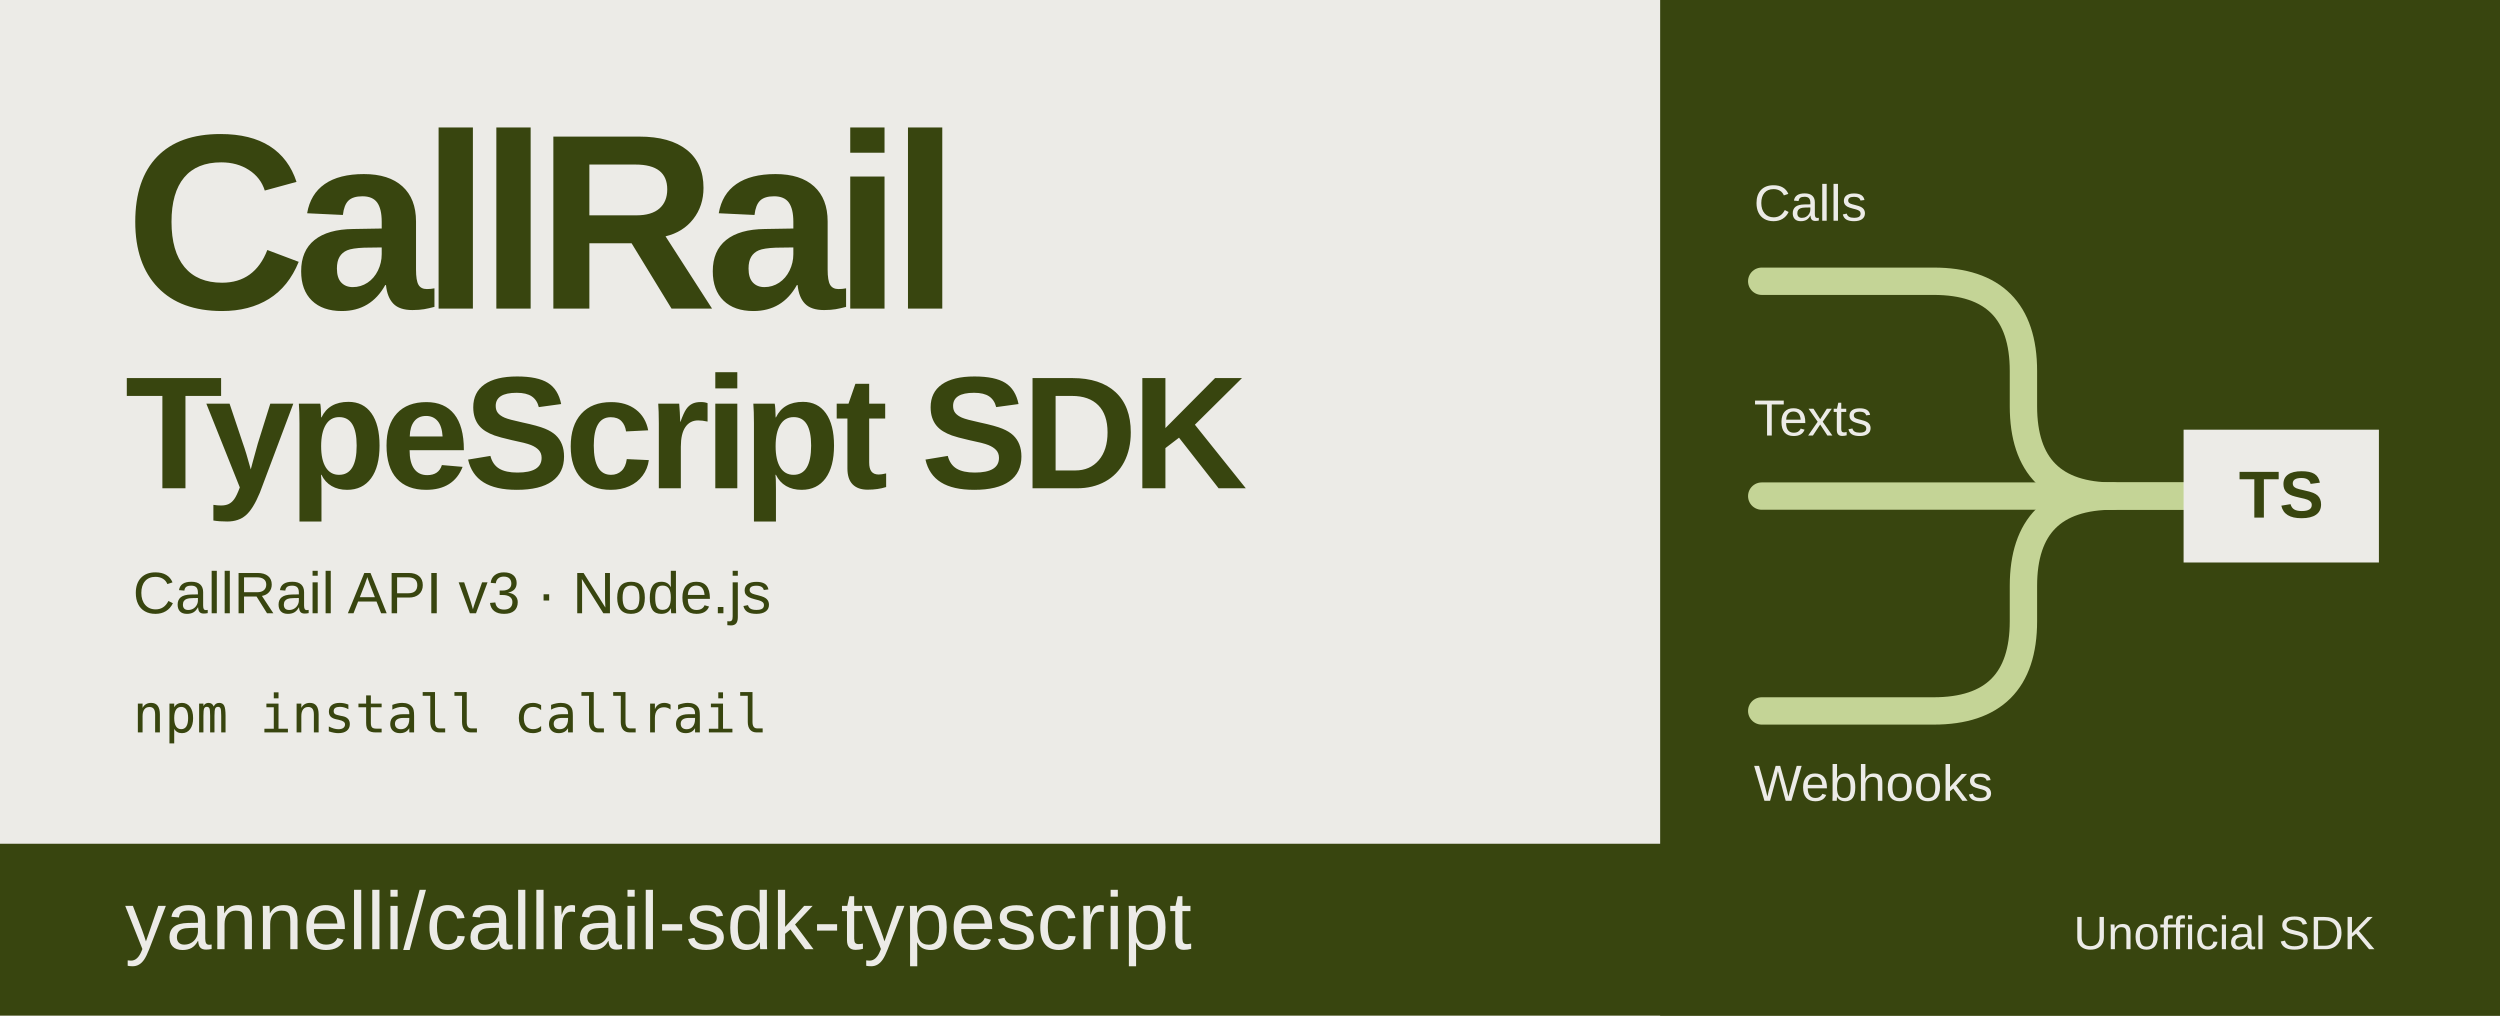
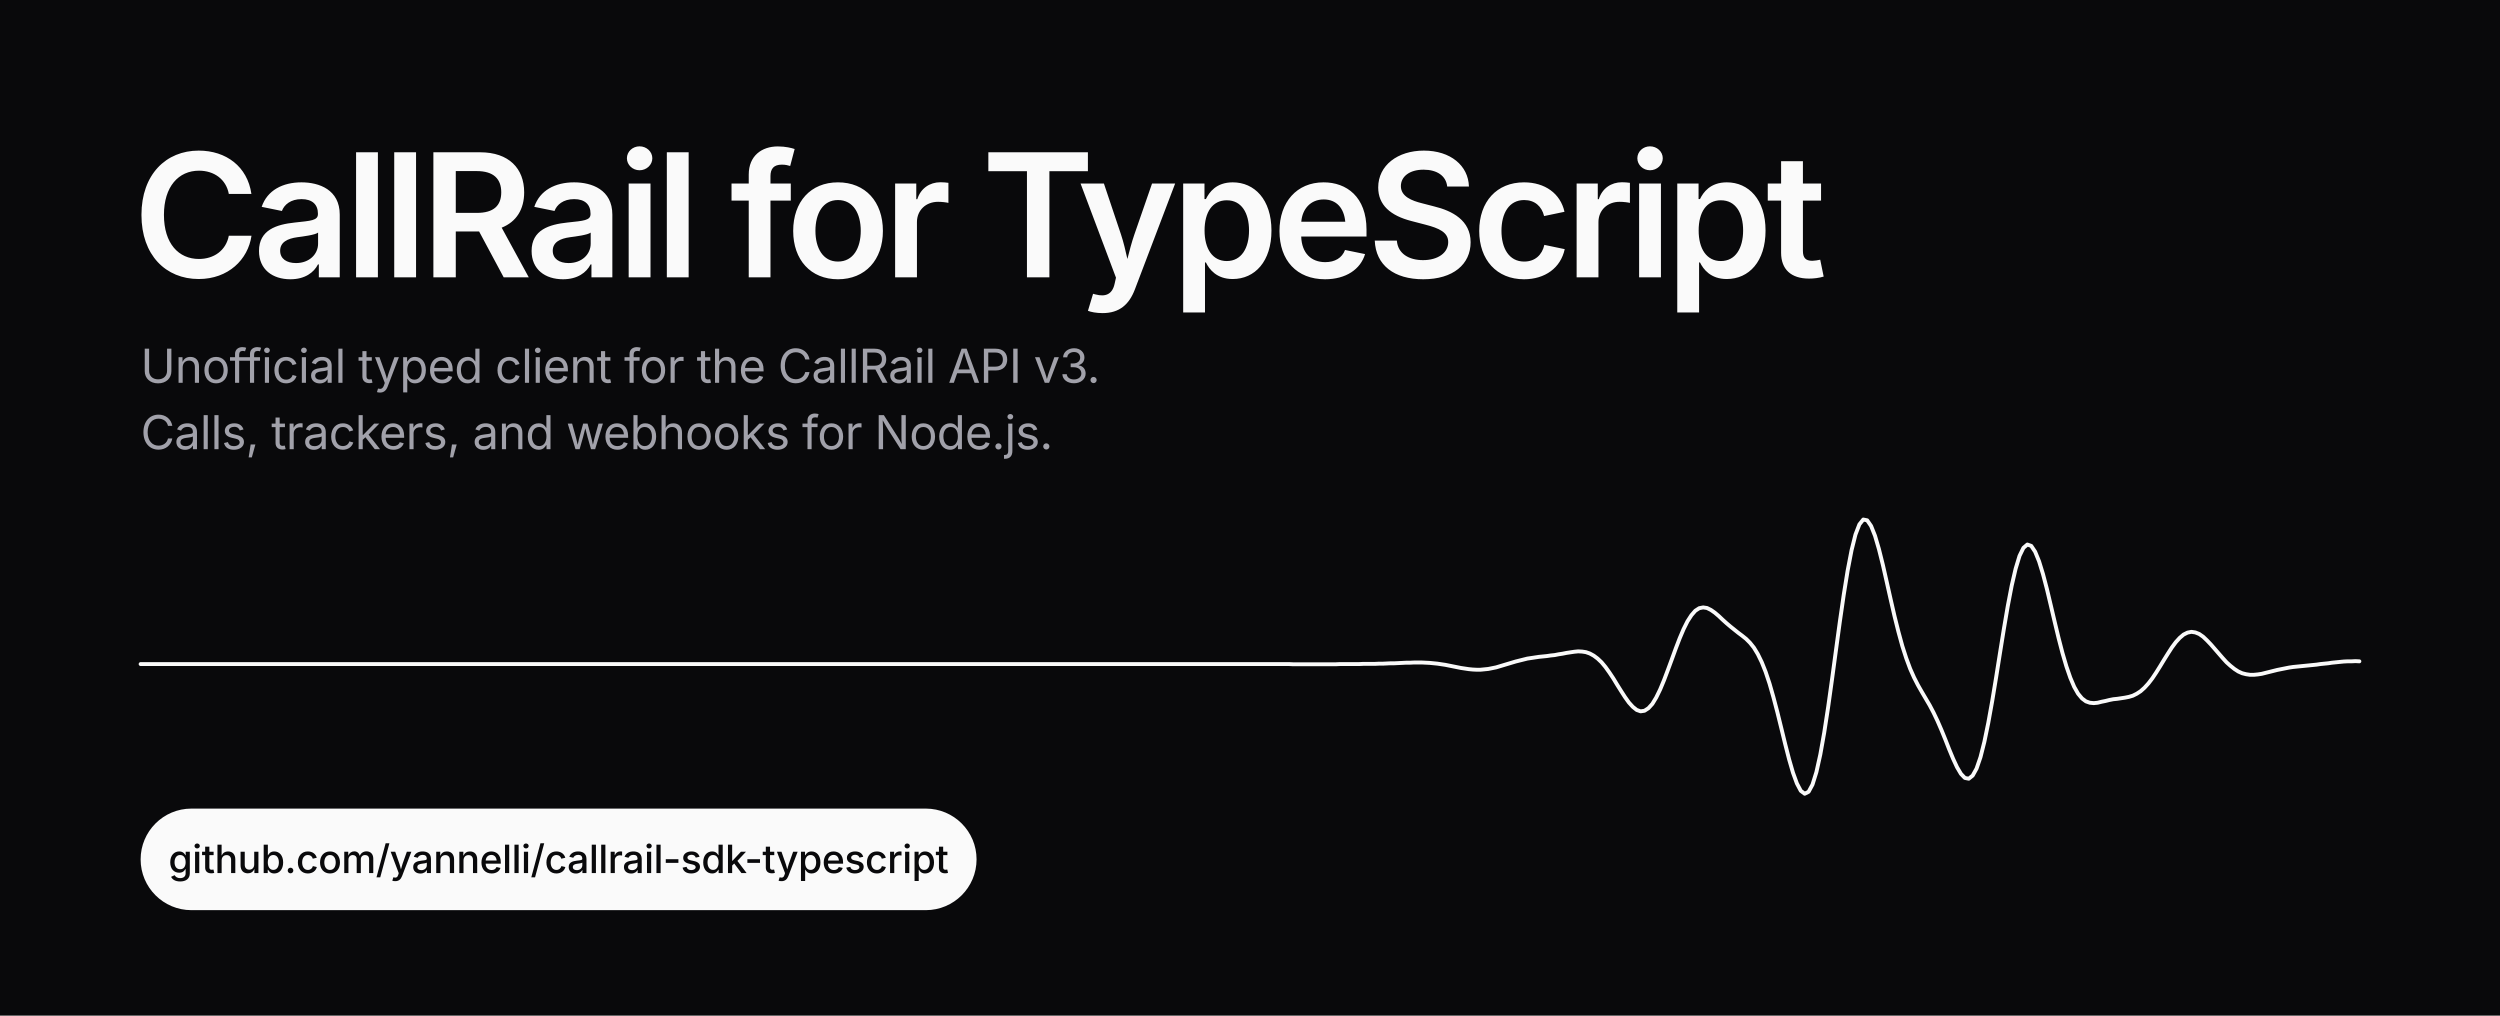
<svg xmlns="http://www.w3.org/2000/svg" width="1280" height="520" viewBox="0 0 1280 520" role="img" aria-labelledby="title description">
-   <rect width="1280" height="520" fill="#ecebe7" />
-   <rect x="850" width="430" height="520" fill="#38450f" />
-   <g font-family="Arial, Helvetica, sans-serif" fill="#38450f">
-     <text x="64" y="158" font-size="128" font-weight="700" letter-spacing="-6">CallRail</text>
-     <text x="64" y="250" font-size="82" font-weight="700" letter-spacing="-3">TypeScript SDK</text>
-     <text x="68" y="314" font-size="30">CallRail API v3 · Node.js</text>
-     <text x="68" y="375" font-family="monospace" font-size="27">npm install callrail</text>
-   </g>
-   <g transform="translate(0 0)">
-     <g fill="none" stroke="#c4d496" stroke-width="14" stroke-linecap="round" stroke-linejoin="round">
-       <path d="M 902 144 H 990 Q 1036 144 1036 190 V 208 Q 1036 254 1082 254 H 1174" />
-       <path d="M 902 254 H 1174" />
-       <path d="M 902 364 H 990 Q 1036 364 1036 318 V 300 Q 1036 254 1082 254" />
+   <rect width="1280" height="520" fill="#09090b" />
+   <g transform="translate(0 0)" font-family="'Instrument Sans', Inter, 'Segoe UI', -apple-system, Helvetica, Arial, sans-serif">
+     <text x="68" y="142" font-size="88" font-weight="600" letter-spacing="-3.5" fill="#fafafa">CallRail for TypeScript</text>
+     <text x="72" y="196" font-size="24" letter-spacing="-0.3" fill="#a1a1aa">Unofficial typed client for the CallRail API v3.</text>
+     <text x="72" y="230" font-size="24" letter-spacing="-0.3" fill="#a1a1aa">Calls, trackers, and webhooks for Node.js.</text>
+     <g aria-hidden="true">
+       <path data-signal="true" d="M 72 340.0 L 74 340.0 L 76 340.0 L 78 340.0 L 80 340.0 L 82 340.0 L 84 340.0 L 86 340.0 L 88 340.0 L 90 340.0 L 92 340.0 L 94 340.0 L 96 340.0 L 98 340.0 L 100 340.0 L 102 340.0 L 104 340.0 L 106 340.0 L 108 340.0 L 110 340.0 L 112 340.0 L 114 340.0 L 116 340.0 L 118 340.0 L 120 340.0 L 122 340.0 L 124 340.0 L 126 340.0 L 128 340.0 L 130 340.0 L 132 340.0 L 134 340.0 L 136 340.0 L 138 340.0 L 140 340.0 L 142 340.0 L 144 340.0 L 146 340.0 L 148 340.0 L 150 340.0 L 152 340.0 L 154 340.0 L 156 340.0 L 158 340.0 L 160 340.0 L 162 340.0 L 164 340.0 L 166 340.0 L 168 340.0 L 170 340.0 L 172 340.0 L 174 340.0 L 176 340.0 L 178 340.0 L 180 340.0 L 182 340.0 L 184 340.0 L 186 340.0 L 188 340.0 L 190 340.0 L 192 340.0 L 194 340.0 L 196 340.0 L 198 340.0 L 200 340.0 L 202 340.0 L 204 340.0 L 206 340.0 L 208 340.0 L 210 340.0 L 212 340.0 L 214 340.0 L 216 340.0 L 218 340.0 L 220 340.0 L 222 340.0 L 224 340.0 L 226 340.0 L 228 340.0 L 230 340.0 L 232 340.0 L 234 340.0 L 236 340.0 L 238 340.0 L 240 340.0 L 242 340.0 L 244 340.0 L 246 340.0 L 248 340.0 L 250 340.0 L 252 340.0 L 254 340.0 L 256 340.0 L 258 340.0 L 260 340.0 L 262 340.0 L 264 340.0 L 266 340.0 L 268 340.0 L 270 340.0 L 272 340.0 L 274 340.0 L 276 340.0 L 278 340.0 L 280 340.0 L 282 340.0 L 284 340.0 L 286 340.0 L 288 340.0 L 290 340.0 L 292 340.0 L 294 340.0 L 296 340.0 L 298 340.0 L 300 340.0 L 302 340.0 L 304 340.0 L 306 340.0 L 308 340.0 L 310 340.0 L 312 340.0 L 314 340.0 L 316 340.0 L 318 340.0 L 320 340.0 L 322 340.0 L 324 340.0 L 326 340.0 L 328 340.0 L 330 340.0 L 332 340.0 L 334 340.0 L 336 340.0 L 338 340.0 L 340 340.0 L 342 340.0 L 344 340.0 L 346 340.0 L 348 340.0 L 350 340.0 L 352 340.0 L 354 340.0 L 356 340.0 L 358 340.0 L 360 340.0 L 362 340.0 L 364 340.0 L 366 340.0 L 368 340.0 L 370 340.0 L 372 340.0 L 374 340.0 L 376 340.0 L 378 340.0 L 380 340.0 L 382 340.0 L 384 340.0 L 386 340.0 L 388 340.0 L 390 340.0 L 392 340.0 L 394 340.0 L 396 340.0 L 398 340.0 L 400 340.0 L 402 340.0 L 404 340.0 L 406 340.0 L 408 340.0 L 410 340.0 L 412 340.0 L 414 340.0 L 416 340.0 L 418 340.0 L 420 340.0 L 422 340.0 L 424 340.0 L 426 340.0 L 428 340.0 L 430 340.0 L 432 340.0 L 434 340.0 L 436 340.0 L 438 340.0 L 440 340.0 L 442 340.0 L 444 340.0 L 446 340.0 L 448 340.0 L 450 340.0 L 452 340.0 L 454 340.0 L 456 340.0 L 458 340.0 L 460 340.0 L 462 340.0 L 464 340.0 L 466 340.0 L 468 340.0 L 470 340.0 L 472 340.0 L 474 340.0 L 476 340.0 L 478 340.0 L 480 340.0 L 482 340.0 L 484 340.0 L 486 340.0 L 488 340.0 L 490 340.0 L 492 340.0 L 494 340.0 L 496 340.0 L 498 340.0 L 500 340.0 L 502 340.0 L 504 340.0 L 506 340.0 L 508 340.0 L 510 340.0 L 512 340.0 L 514 340.0 L 516 340.0 L 518 340.0 L 520 340.0 L 522 340.0 L 524 340.0 L 526 340.0 L 528 340.0 L 530 340.0 L 532 340.0 L 534 340.0 L 536 340.0 L 538 340.0 L 540 340.0 L 542 340.0 L 544 340.0 L 546 340.0 L 548 340.0 L 550 340.0 L 552 340.0 L 554 340.0 L 556 340.0 L 558 340.0 L 560 340.0 L 562 340.0 L 564 340.0 L 566 340.0 L 568 340.0 L 570 340.0 L 572 340.0 L 574 340.0 L 576 340.0 L 578 340.0 L 580 340.0 L 582 340.0 L 584 340.0 L 586 340.0 L 588 340.0 L 590 340.0 L 592 340.0 L 594 340.0 L 596 340.0 L 598 340.0 L 600 340.0 L 602 340.0 L 604 340.0 L 606 340.0 L 608 340.0 L 610 340.0 L 612 340.0 L 614 340.0 L 616 340.0 L 618 340.0 L 620 340.0 L 622 340.0 L 624 340.0 L 626 340.0 L 628 340.0 L 630 340.0 L 632 340.0 L 634 340.0 L 636 340.0 L 638 340.0 L 640 340.0 L 642 340.0 L 644 340.0 L 646 340.0 L 648 340.0 L 650 340.0 L 652 340.0 L 654 340.0 L 656 340.0 L 658 340.0 L 660 340.0 L 662 340.1 L 664 340.1 L 666 340.1 L 668 340.1 L 670 340.1 L 672 340.1 L 674 340.1 L 676 340.1 L 678 340.1 L 680 340.1 L 682 340.1 L 684 340.1 L 686 340.0 L 688 340.0 L 690 340.0 L 692 340.0 L 694 340.0 L 696 340.0 L 698 339.9 L 700 339.9 L 702 339.9 L 704 339.9 L 706 339.8 L 708 339.8 L 710 339.7 L 712 339.6 L 714 339.6 L 716 339.5 L 718 339.4 L 720 339.3 L 722 339.3 L 724 339.2 L 726 339.2 L 728 339.2 L 730 339.3 L 732 339.4 L 734 339.6 L 736 339.8 L 738 340.1 L 740 340.4 L 742 340.8 L 744 341.2 L 746 341.6 L 748 342.0 L 750 342.3 L 752 342.6 L 754 342.8 L 756 342.9 L 758 342.9 L 760 342.7 L 762 342.5 L 764 342.1 L 766 341.7 L 768 341.1 L 770 340.5 L 772 339.9 L 774 339.3 L 776 338.7 L 778 338.2 L 780 337.7 L 782 337.2 L 784 336.9 L 786 336.6 L 788 336.3 L 790 336.1 L 792 335.9 L 794 335.6 L 796 335.4 L 798 335.0 L 800 334.7 L 802 334.3 L 804 334.0 L 806 333.7 L 808 333.5 L 810 333.6 L 812 333.9 L 814 334.6 L 816 335.7 L 818 337.2 L 820 339.1 L 822 341.5 L 824 344.3 L 826 347.3 L 828 350.6 L 830 353.8 L 832 356.9 L 834 359.7 L 836 361.9 L 838 363.5 L 840 364.2 L 842 363.9 L 844 362.6 L 846 360.4 L 848 357.1 L 850 353.0 L 852 348.2 L 854 342.9 L 856 337.5 L 858 332.0 L 860 326.8 L 862 322.1 L 864 318.1 L 866 315.0 L 868 312.7 L 870 311.4 L 872 311.0 L 874 311.3 L 876 312.3 L 878 313.7 L 880 315.4 L 882 317.3 L 884 319.1 L 886 320.8 L 888 322.4 L 890 324.0 L 892 325.5 L 894 327.1 L 896 329.1 L 898 331.6 L 900 334.9 L 902 339.0 L 904 344.0 L 906 350.0 L 908 357.0 L 910 364.6 L 912 372.7 L 914 380.9 L 916 388.7 L 918 395.6 L 920 401.1 L 922 404.9 L 924 406.4 L 926 405.4 L 928 401.7 L 930 395.3 L 932 386.3 L 934 375.1 L 936 362.1 L 938 347.8 L 940 333.0 L 942 318.3 L 944 304.5 L 946 292.1 L 948 281.7 L 950 273.7 L 952 268.5 L 954 266.0 L 956 266.4 L 958 269.3 L 960 274.3 L 962 281.1 L 964 289.1 L 966 297.9 L 968 306.8 L 970 315.5 L 972 323.5 L 974 330.8 L 976 337.0 L 978 342.4 L 980 346.9 L 982 350.8 L 984 354.3 L 986 357.7 L 988 361.1 L 990 364.9 L 992 369.1 L 994 373.7 L 996 378.6 L 998 383.7 L 1000 388.5 L 1002 392.8 L 1004 396.2 L 1006 398.3 L 1008 398.7 L 1010 397.1 L 1012 393.5 L 1014 387.7 L 1016 379.8 L 1018 370.1 L 1020 359.0 L 1022 346.9 L 1024 334.3 L 1026 321.9 L 1028 310.2 L 1030 299.8 L 1032 291.2 L 1034 284.6 L 1036 280.5 L 1038 278.8 L 1040 279.5 L 1042 282.5 L 1044 287.4 L 1046 293.9 L 1048 301.5 L 1050 309.9 L 1052 318.4 L 1054 326.7 L 1056 334.4 L 1058 341.2 L 1060 347.0 L 1062 351.7 L 1064 355.2 L 1066 357.6 L 1068 359.1 L 1070 359.8 L 1072 360.0 L 1074 359.8 L 1076 359.3 L 1078 358.9 L 1080 358.4 L 1082 358.0 L 1084 357.8 L 1086 357.5 L 1088 357.2 L 1090 356.8 L 1092 356.2 L 1094 355.2 L 1096 353.9 L 1098 352.1 L 1100 349.9 L 1102 347.3 L 1104 344.3 L 1106 341.1 L 1108 337.8 L 1110 334.6 L 1112 331.5 L 1114 328.8 L 1116 326.6 L 1118 324.9 L 1120 323.9 L 1122 323.5 L 1124 323.8 L 1126 324.6 L 1128 326.0 L 1130 327.9 L 1132 330.0 L 1134 332.3 L 1136 334.6 L 1138 336.9 L 1140 339.1 L 1142 340.9 L 1144 342.5 L 1146 343.8 L 1148 344.7 L 1150 345.2 L 1152 345.5 L 1154 345.5 L 1156 345.3 L 1158 345.0 L 1160 344.5 L 1162 344.0 L 1164 343.5 L 1166 343.0 L 1168 342.6 L 1170 342.2 L 1172 341.8 L 1174 341.5 L 1176 341.3 L 1178 341.1 L 1180 340.9 L 1182 340.7 L 1184 340.5 L 1186 340.3 L 1188 340.0 L 1190 339.8 L 1192 339.6 L 1194 339.3 L 1196 339.1 L 1198 338.9 L 1200 338.7 L 1202 338.6 L 1204 338.6 L 1206 338.5 L 1208 338.6" fill="none" stroke="#fafafa" stroke-width="2" stroke-linejoin="round" stroke-linecap="round" />
    </g>
-     <g fill="#ecebe7" font-family="Arial, Helvetica, sans-serif" font-size="26">
-       <text x="898" y="113">Calls</text>
-       <text x="898" y="223">Texts</text>
-       <text x="898" y="410">Webhooks</text>
-     </g>
-     <rect x="1118" y="220" width="100" height="68" fill="#ecebe7" />
-     <text x="1168" y="265" fill="#38450f" text-anchor="middle" font-family="Arial, Helvetica, sans-serif" font-size="34" font-weight="700">TS</text>
-   </g>
-   <rect y="432" width="1280" height="88" fill="#38450f" />
-   <g fill="#ecebe7" font-family="Arial, Helvetica, sans-serif">
-     <text x="64" y="486" font-size="42">yannelli/callrail-sdk-typescript</text>
-     <text x="1216" y="486" font-size="24" text-anchor="end">Unofficial SDK</text>
+     <rect x="72" y="414" width="428" height="52" rx="26" fill="#fafafa" />
+     <text x="286" y="447" text-anchor="middle" font-size="20" font-weight="500" letter-spacing="-0.2" fill="#09090b">github.com/yannelli/callrail-sdk-typescript</text>
  </g>
</svg>
